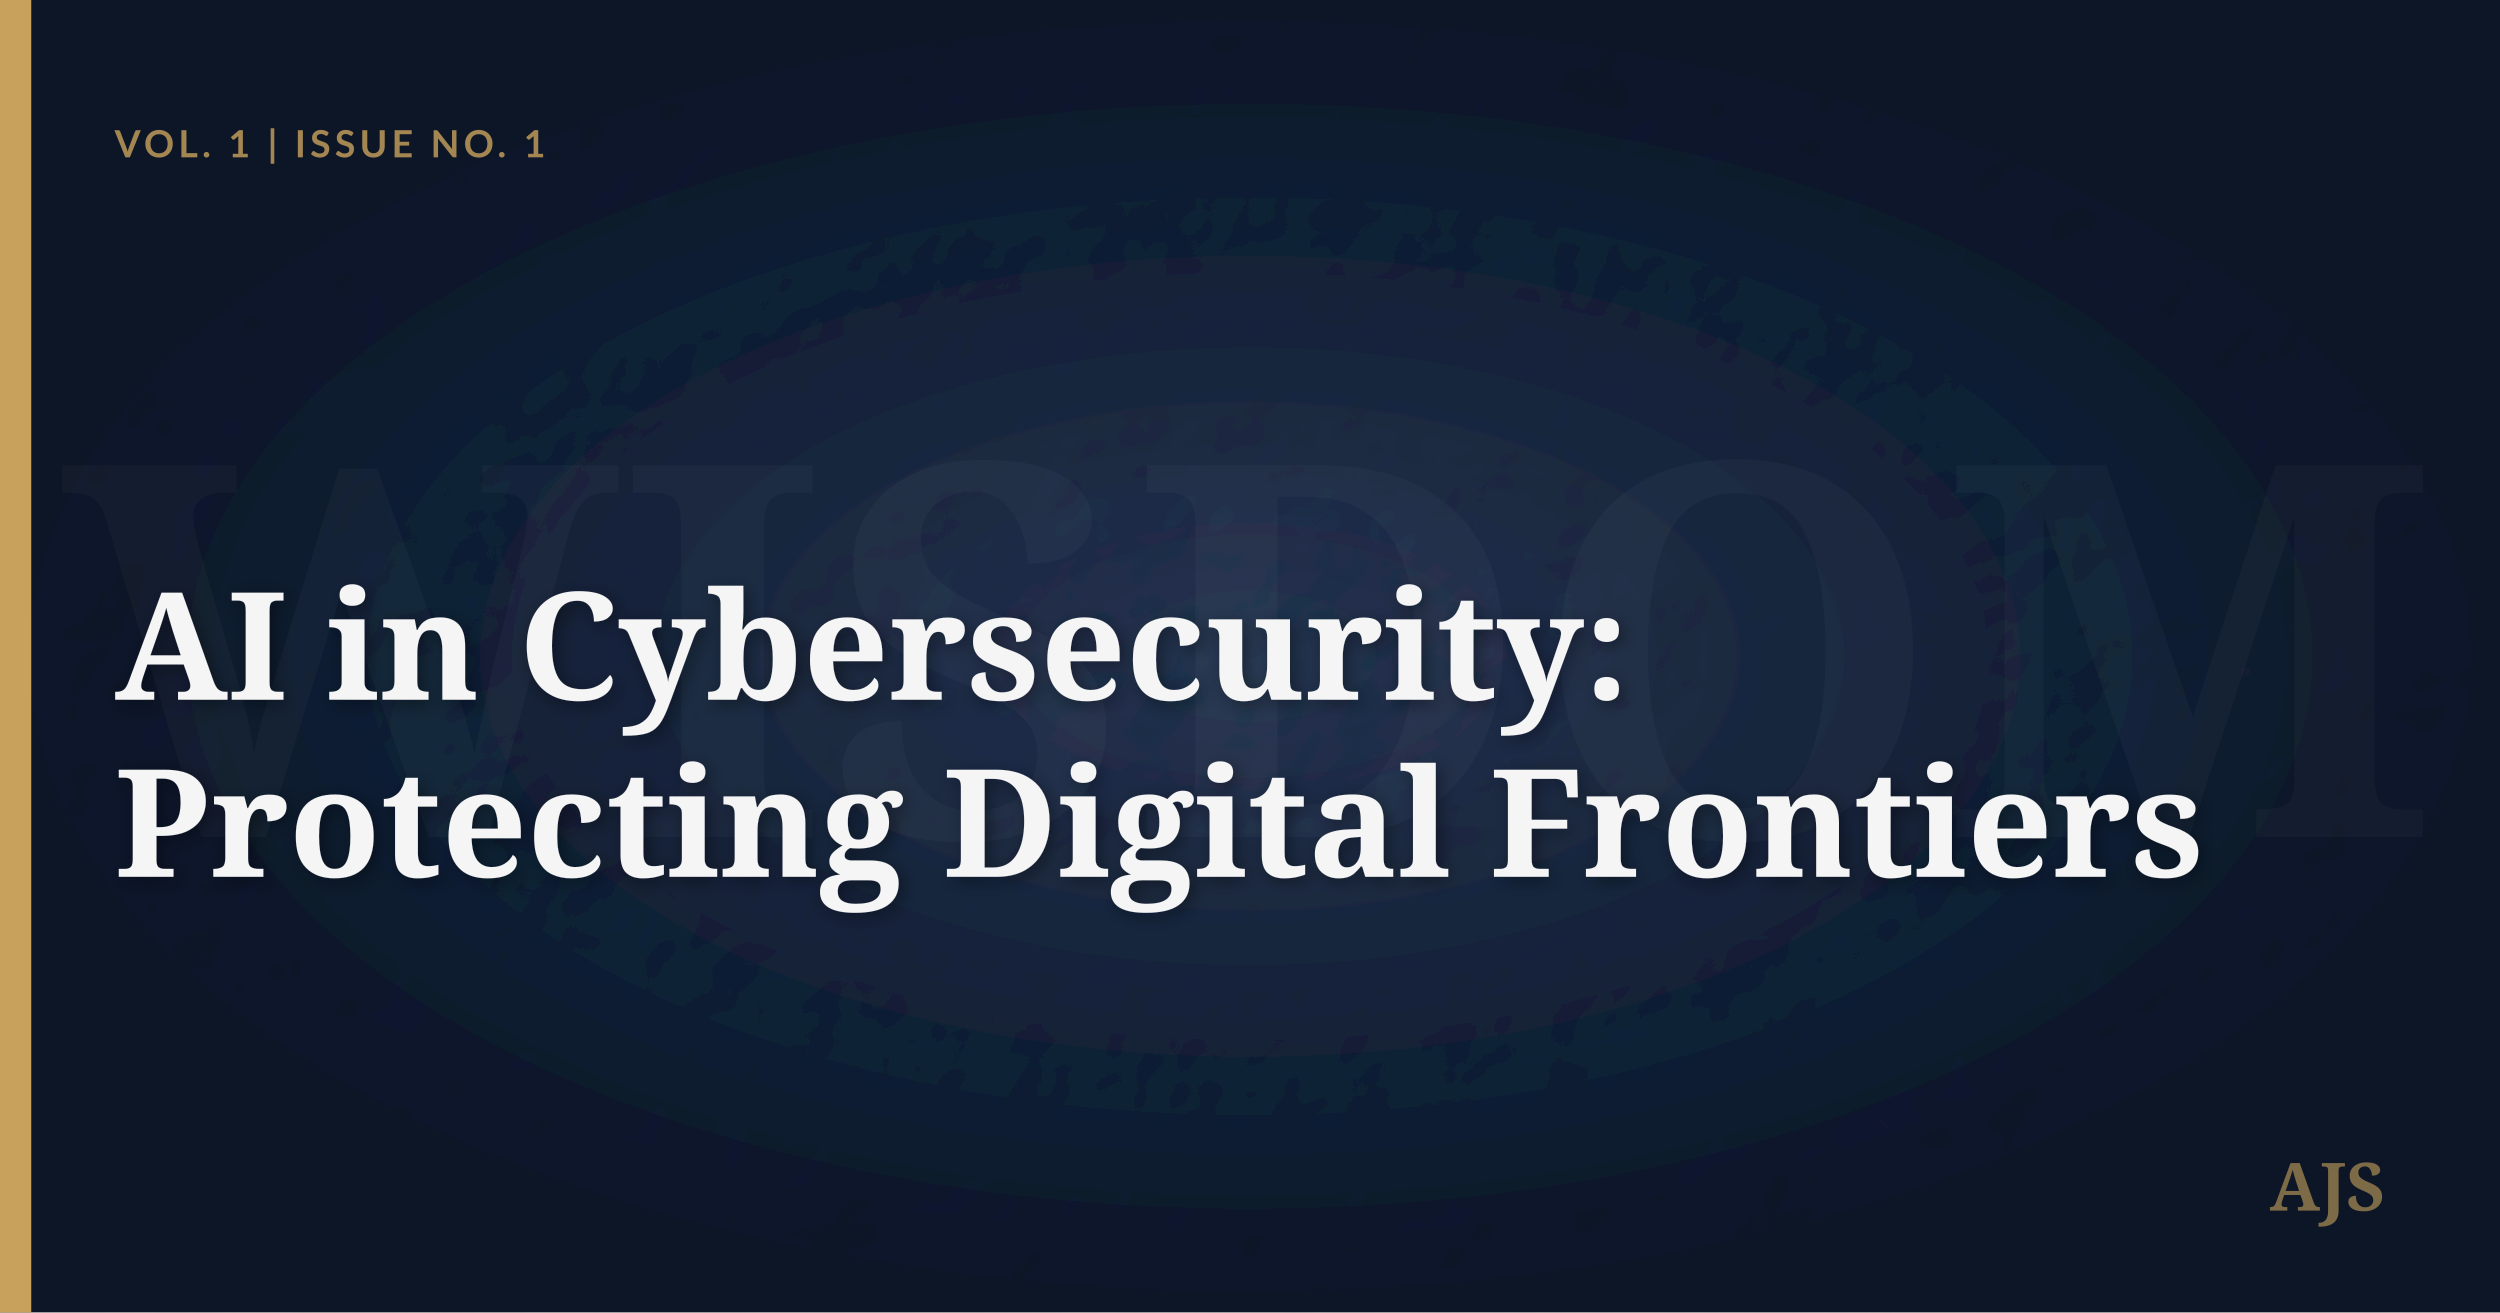
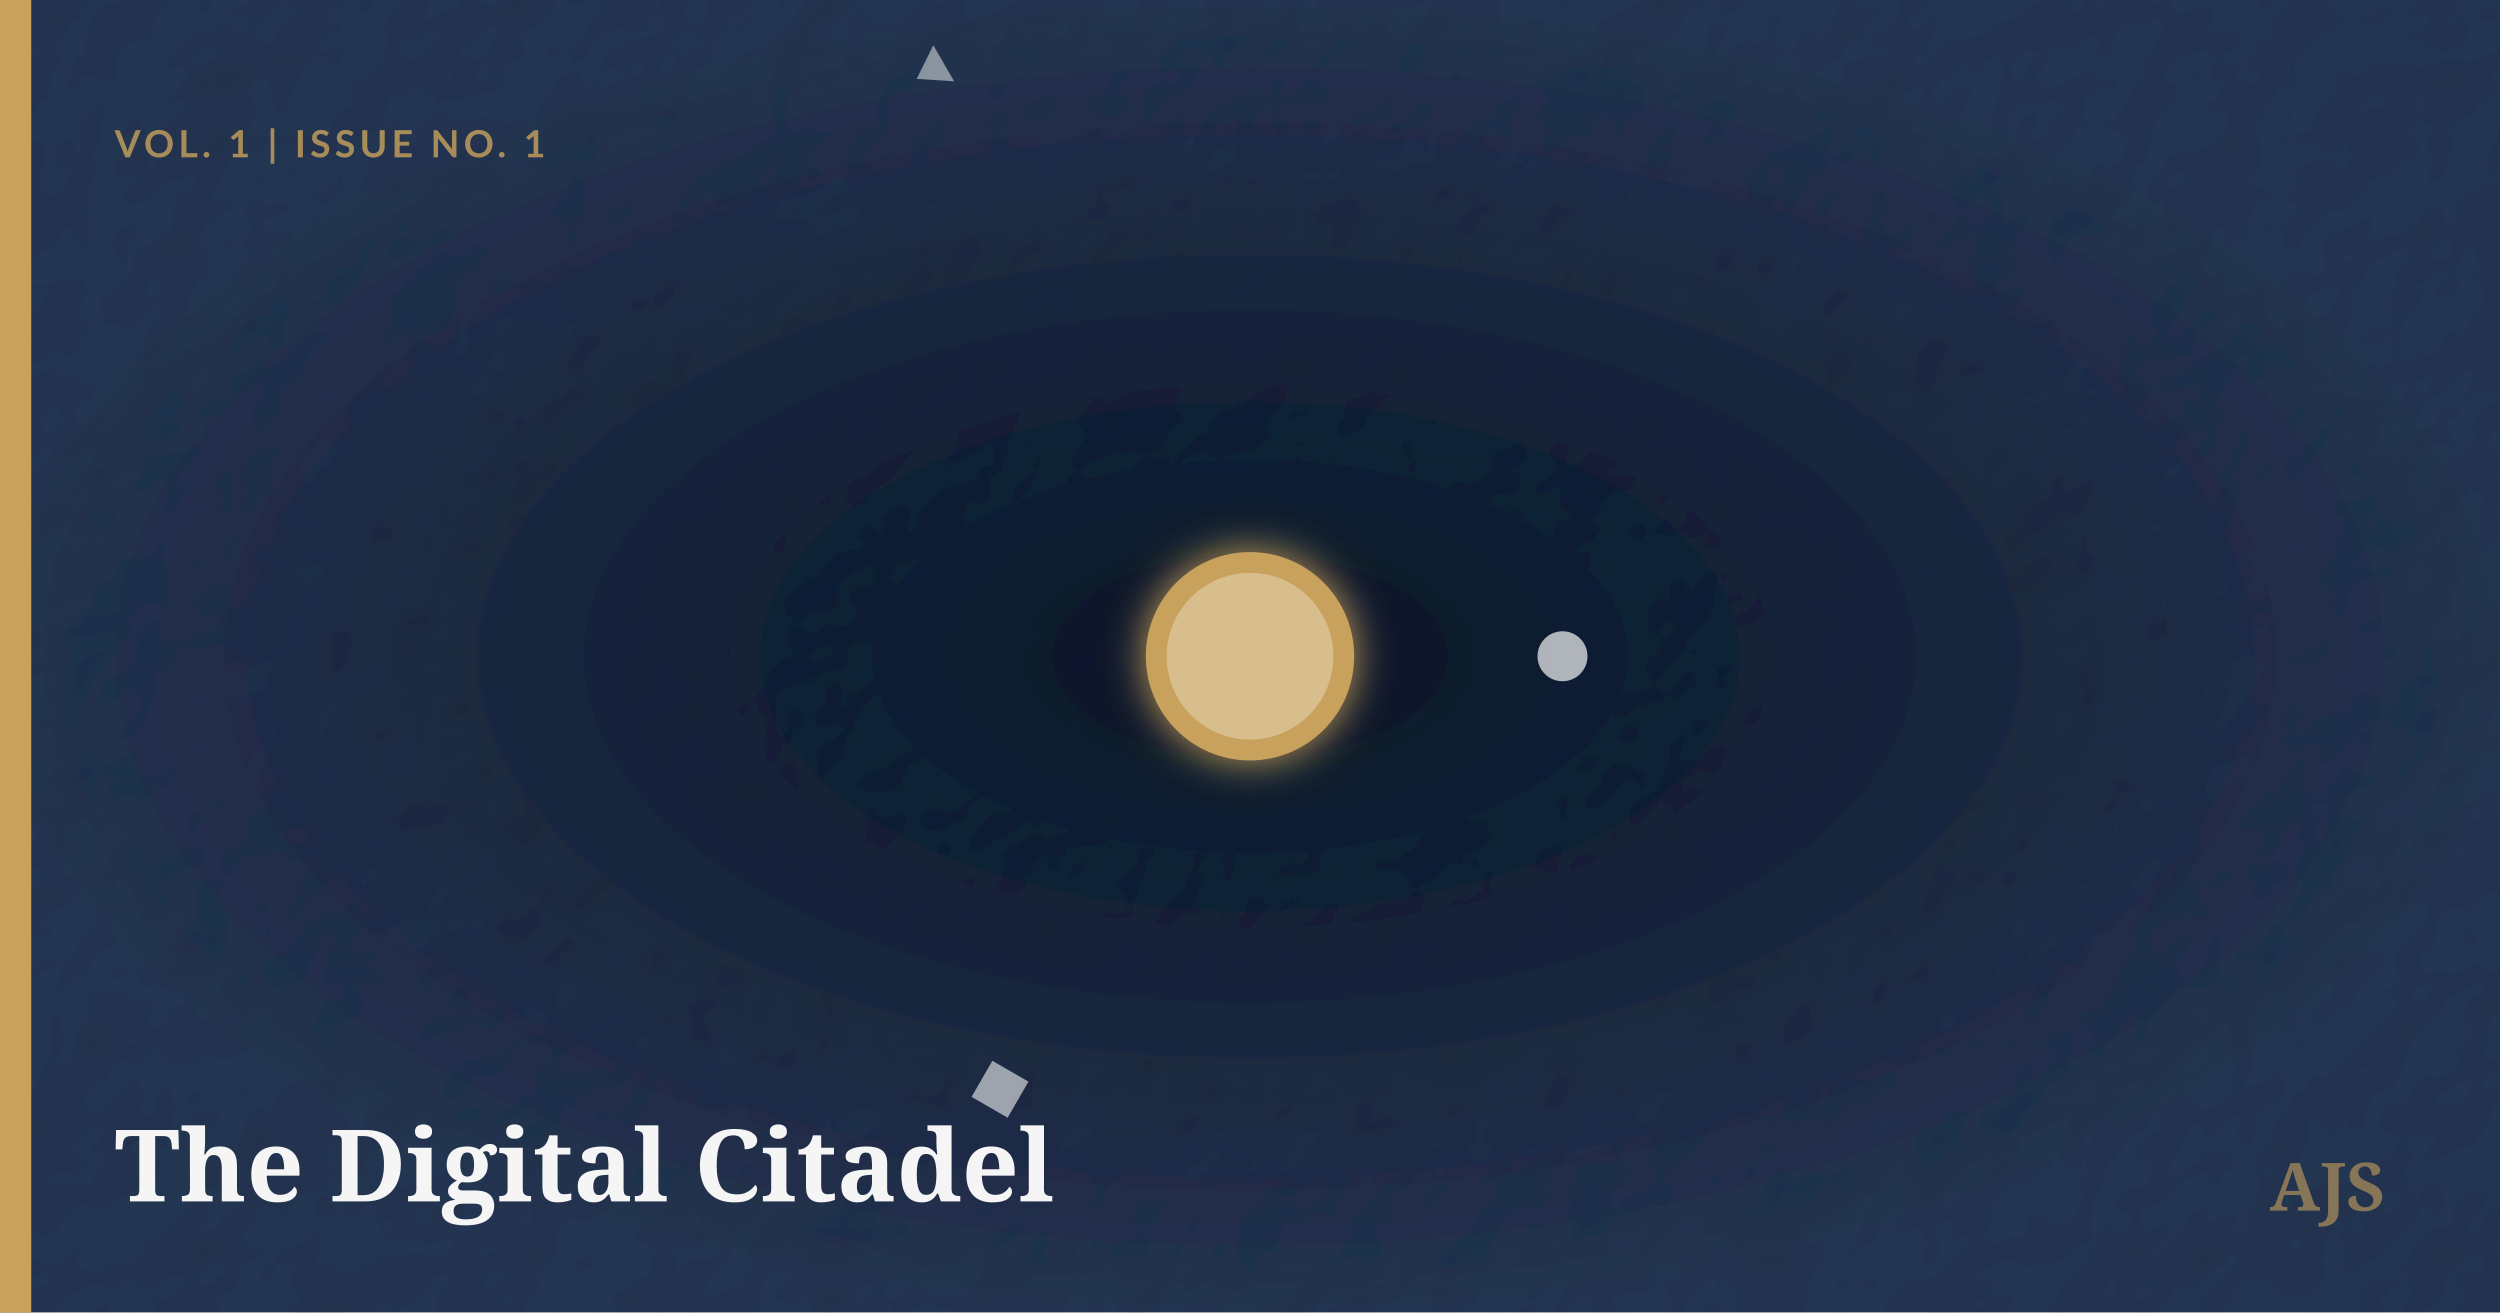
<svg xmlns="http://www.w3.org/2000/svg" width="1200" height="630" viewBox="0 0 1200 630" aria-labelledby="titleId descId">
  <defs>
-     <filter id="shadow" x="-50%" y="-50%" width="200%" height="200%">
-       <feGaussianBlur in="SourceAlpha" stdDeviation="4" result="blur" />
-       <feOffset dx="2" dy="2" result="offsetBlur" />
-       <feFlood flood-color="black" flood-opacity="0.4" result="offsetColor" />
-       <feComposite in="offsetColor" in2="offsetBlur" operator="in" result="shadow" />
-       <feMerge>
-         <feMergeNode in="shadow" />
-         <feMergeNode in="SourceGraphic" />
-       </feMerge>
-     </filter>
+     <radialGradient id="grad1" cx="50%" cy="50%" r="50%" fx="50%" fy="50%">
+       <stop offset="0%" style="stop-color:#0F1A2E;stop-opacity:1" />
+       <stop offset="100%" style="stop-color:#2A3D5E;stop-opacity:1" />
+     </radialGradient>
    <filter id="faint-texture" x="0" y="0" width="100%" height="100%">
      <feTurbulence type="fractalNoise" baseFrequency="0.02" numOctaves="3" result="noise" />
      <feDiffuseLighting in="noise" lighting-color="white" surfaceScale="2" result="light">
        <feDistantLight azimuth="225" elevation="45" />
      </feDiffuseLighting>
      <feBlend in="SourceGraphic" in2="light" mode="multiply" />
    </filter>
-   </defs>
-   <defs>
-     <radialGradient id="grad1" cx="50%" cy="50%" r="50%" fx="50%" fy="50%">
-       <stop offset="0%" style="stop-color:#2A3D5E;stop-opacity:1" />
-       <stop offset="100%" style="stop-color:#0F1A2E;stop-opacity:1" />
-     </radialGradient>
+     <filter id="glow" x="-50%" y="-50%" width="200%" height="200%">
+       <feGaussianBlur stdDeviation="10" result="coloredBlur" />
+       <feMerge>
+         <feMergeNode in="coloredBlur" />
+         <feMergeNode in="SourceGraphic" />
+       </feMerge>
+     </filter>
  </defs>
  <rect width="100%" height="100%" fill="url(#grad1)" filter="url(#faint-texture)" />
-   <text x="50%" y="50%" dominant-baseline="middle" text-anchor="middle" font-family="'Playfair Display', Georgia, serif" font-size="250" font-weight="700" fill="#FFFFFF" opacity="0.03">WISDOM</text>
+   <circle cx="600" cy="315" r="50" fill="#C8A25C" filter="url(#glow)">
+     <animate attributeName="r" values="50;55;50" dur="4s" repeatCount="indefinite" />
+     <animate attributeName="opacity" values="0.8;1;0.8" dur="4s" repeatCount="indefinite" />
+   </circle>
+   <circle cx="600" cy="315" r="40" fill="rgba(255,255,255,0.3)" />
+   <g transform="translate(600, 315)">
+     <g transform="rotate(0)">
+       <circle cx="150" cy="0" r="12" fill="#F5F5F5" opacity="0.7">
+         <animateTransform attributeName="transform" type="rotate" from="0 0 0" to="360 0 0" dur="10s" repeatCount="indefinite" />
+       </circle>
+     </g>
+     <g transform="rotate(120)">
+       <rect x="230" y="-10" width="20" height="20" fill="#F5F5F5" opacity="0.6">
+         <animateTransform attributeName="transform" type="rotate" from="0 0 0" to="360 0 0" dur="15s" repeatCount="indefinite" />
+       </rect>
+     </g>
+     <g transform="rotate(240)">
+       <polygon points="320,0 310,15 330,15" fill="#F5F5F5" opacity="0.5">
+         <animateTransform attributeName="transform" type="rotate" from="0 0 0" to="360 0 0" dur="20s" repeatCount="indefinite" />
+       </polygon>
+     </g>
+   </g>
  <rect x="0" y="0" width="15" height="630" fill="#C8A25C" />
  <text x="55" y="70" dominant-baseline="middle" text-anchor="start" font-family="'Lato', 'Helvetica Neue', sans-serif" font-size="18" font-weight="700" fill="#C8A25C" letter-spacing="2" opacity="0.8">VOL. 1 | ISSUE NO. 1</text>
-   <text x="55" y="280" dominant-baseline="hanging" text-anchor="start" font-family="'Playfair Display', Georgia, serif" font-size="72" font-weight="700" fill="#F5F5F5" filter="url(#shadow)">AI in Cybersecurity:</text>
-   <text x="55" y="365" dominant-baseline="hanging" text-anchor="start" font-family="'Playfair Display', Georgia, serif" font-size="72" font-weight="700" fill="#F5F5F5" filter="url(#shadow)">Protecting Digital Frontiers</text>
+   <text x="55" y="560" dominant-baseline="middle" text-anchor="start" font-family="'Playfair Display', Georgia, serif" font-size="48" font-weight="700" fill="#F5F5F5">The Digital Citadel</text>
  <text x="1145" y="570" dominant-baseline="middle" text-anchor="end" font-family="'Playfair Display', Georgia, serif" font-size="32" font-weight="700" fill="#C8A25C" opacity="0.6">AJS</text>
</svg>
